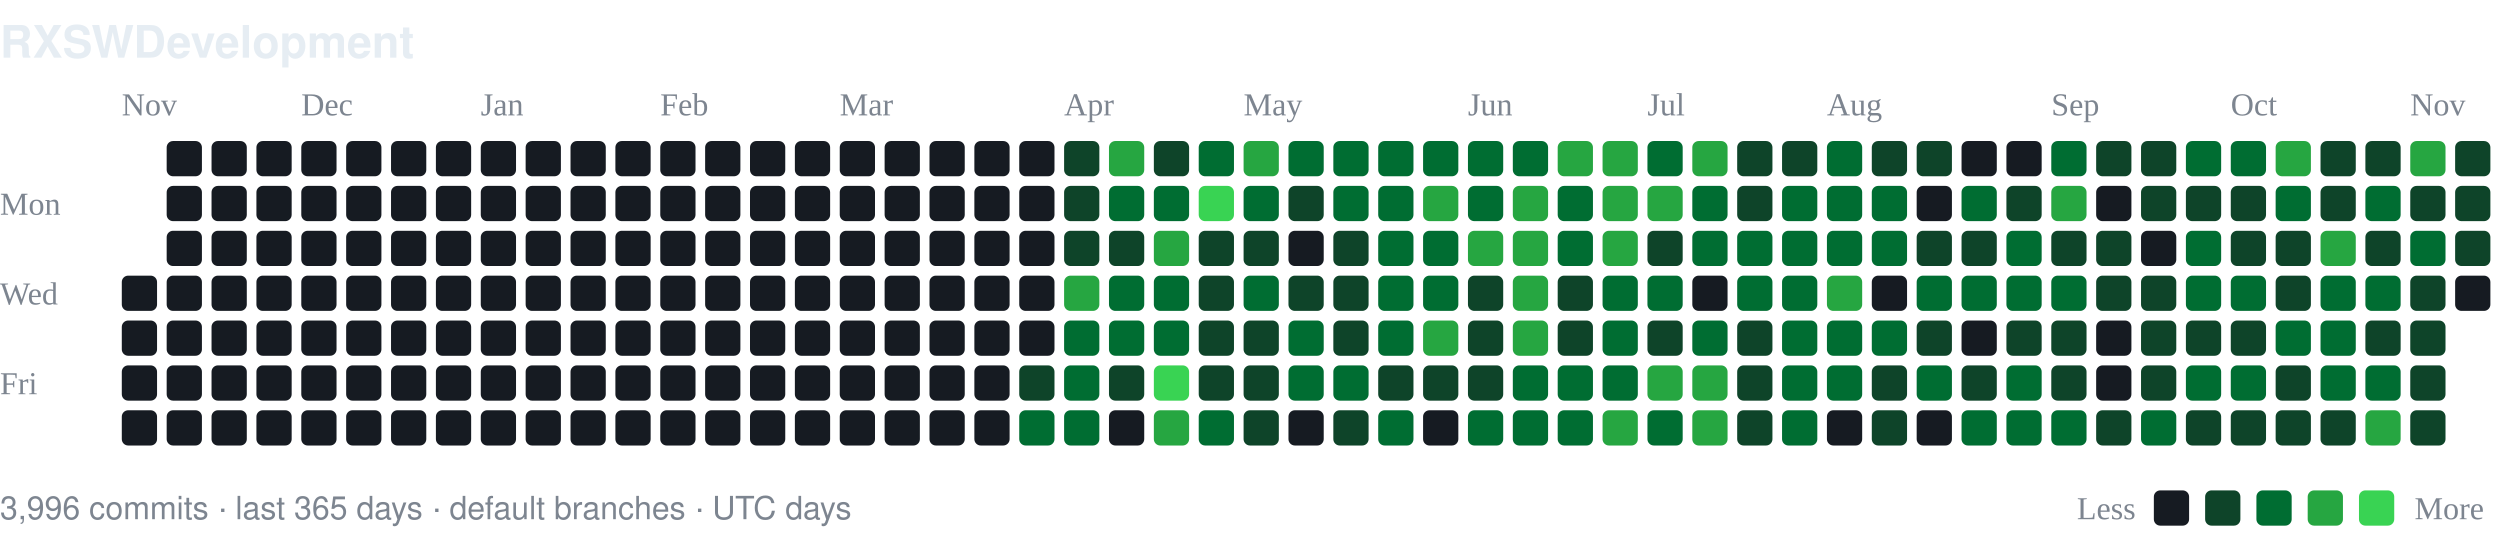
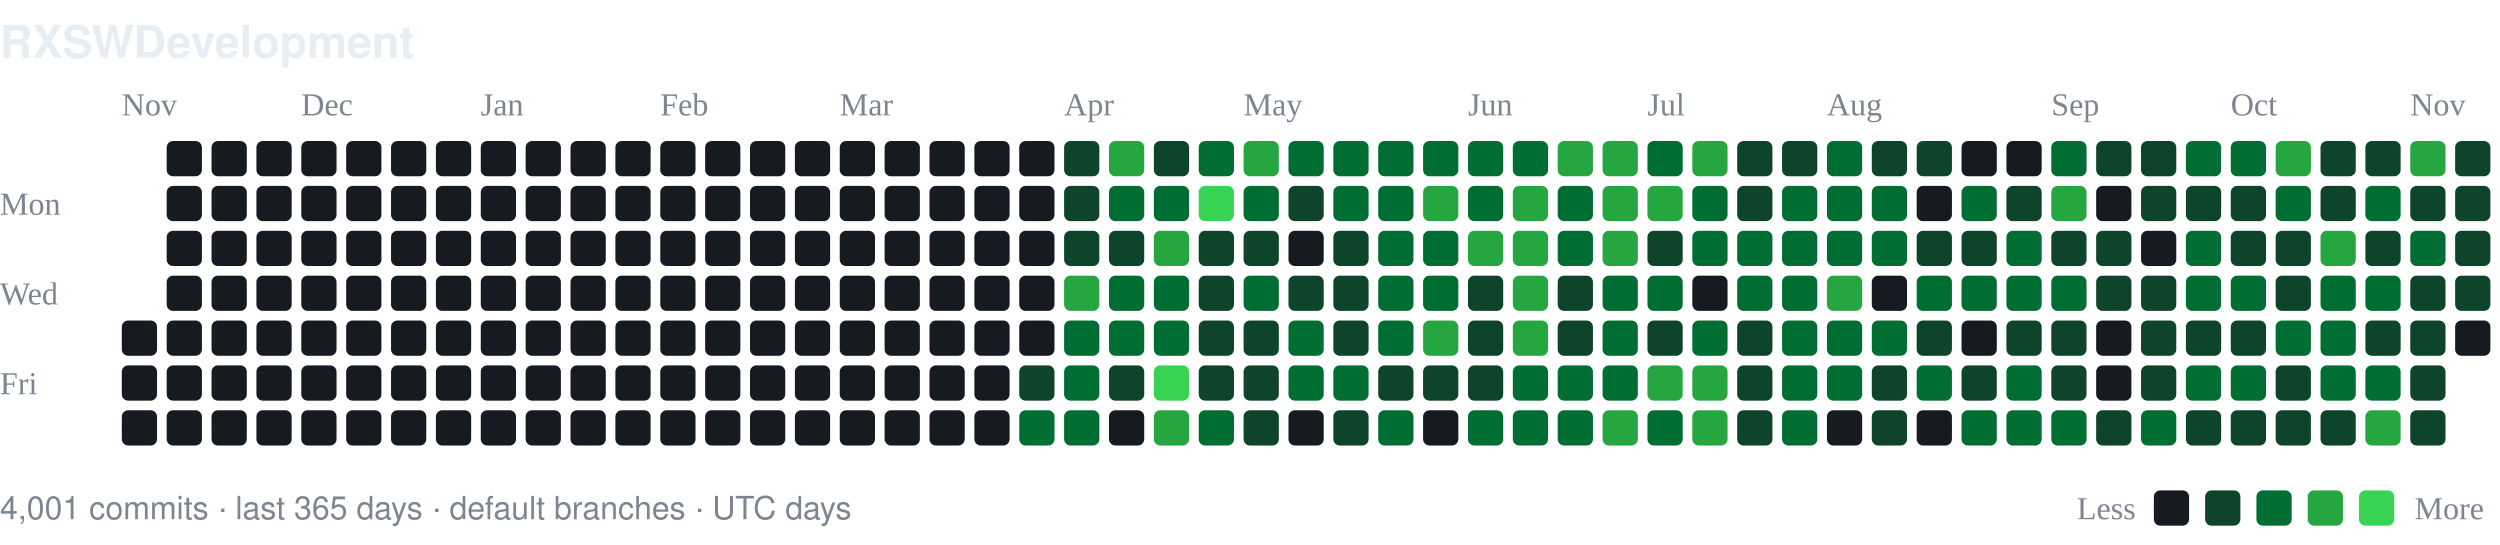
<svg xmlns="http://www.w3.org/2000/svg" width="780" height="170" viewBox="0 0 780 170" role="img">
  <text x="0" y="18" font-size="14" font-weight="600" fill="#e6edf3" font-family="ui-sans-serif,-apple-system,Segoe UI,Helvetica,Arial,sans-serif">RXSWDevelopment</text>
  <text x="0" y="67" font-size="10" fill="#7d8590">Mon</text>
  <text x="0" y="95" font-size="10" fill="#7d8590">Wed</text>
  <text x="0" y="123" font-size="10" fill="#7d8590">Fri</text>
  <text x="38" y="36" font-size="10" fill="#7d8590">Nov</text>
-   <rect x="38" y="86" width="11" height="11" rx="2" fill="#161b22" />
  <rect x="38" y="100" width="11" height="11" rx="2" fill="#161b22" />
  <rect x="38" y="114" width="11" height="11" rx="2" fill="#161b22" />
  <rect x="38" y="128" width="11" height="11" rx="2" fill="#161b22" />
  <rect x="52" y="44" width="11" height="11" rx="2" fill="#161b22" />
  <rect x="52" y="58" width="11" height="11" rx="2" fill="#161b22" />
  <rect x="52" y="72" width="11" height="11" rx="2" fill="#161b22" />
  <rect x="52" y="86" width="11" height="11" rx="2" fill="#161b22" />
  <rect x="52" y="100" width="11" height="11" rx="2" fill="#161b22" />
  <rect x="52" y="114" width="11" height="11" rx="2" fill="#161b22" />
  <rect x="52" y="128" width="11" height="11" rx="2" fill="#161b22" />
  <rect x="66" y="44" width="11" height="11" rx="2" fill="#161b22" />
  <rect x="66" y="58" width="11" height="11" rx="2" fill="#161b22" />
  <rect x="66" y="72" width="11" height="11" rx="2" fill="#161b22" />
  <rect x="66" y="86" width="11" height="11" rx="2" fill="#161b22" />
  <rect x="66" y="100" width="11" height="11" rx="2" fill="#161b22" />
  <rect x="66" y="114" width="11" height="11" rx="2" fill="#161b22" />
  <rect x="66" y="128" width="11" height="11" rx="2" fill="#161b22" />
  <rect x="80" y="44" width="11" height="11" rx="2" fill="#161b22" />
  <rect x="80" y="58" width="11" height="11" rx="2" fill="#161b22" />
  <rect x="80" y="72" width="11" height="11" rx="2" fill="#161b22" />
  <rect x="80" y="86" width="11" height="11" rx="2" fill="#161b22" />
  <rect x="80" y="100" width="11" height="11" rx="2" fill="#161b22" />
  <rect x="80" y="114" width="11" height="11" rx="2" fill="#161b22" />
  <rect x="80" y="128" width="11" height="11" rx="2" fill="#161b22" />
  <text x="94" y="36" font-size="10" fill="#7d8590">Dec</text>
  <rect x="94" y="44" width="11" height="11" rx="2" fill="#161b22" />
  <rect x="94" y="58" width="11" height="11" rx="2" fill="#161b22" />
  <rect x="94" y="72" width="11" height="11" rx="2" fill="#161b22" />
  <rect x="94" y="86" width="11" height="11" rx="2" fill="#161b22" />
  <rect x="94" y="100" width="11" height="11" rx="2" fill="#161b22" />
  <rect x="94" y="114" width="11" height="11" rx="2" fill="#161b22" />
  <rect x="94" y="128" width="11" height="11" rx="2" fill="#161b22" />
  <rect x="108" y="44" width="11" height="11" rx="2" fill="#161b22" />
  <rect x="108" y="58" width="11" height="11" rx="2" fill="#161b22" />
  <rect x="108" y="72" width="11" height="11" rx="2" fill="#161b22" />
  <rect x="108" y="86" width="11" height="11" rx="2" fill="#161b22" />
  <rect x="108" y="100" width="11" height="11" rx="2" fill="#161b22" />
  <rect x="108" y="114" width="11" height="11" rx="2" fill="#161b22" />
  <rect x="108" y="128" width="11" height="11" rx="2" fill="#161b22" />
  <rect x="122" y="44" width="11" height="11" rx="2" fill="#161b22" />
  <rect x="122" y="58" width="11" height="11" rx="2" fill="#161b22" />
  <rect x="122" y="72" width="11" height="11" rx="2" fill="#161b22" />
  <rect x="122" y="86" width="11" height="11" rx="2" fill="#161b22" />
  <rect x="122" y="100" width="11" height="11" rx="2" fill="#161b22" />
  <rect x="122" y="114" width="11" height="11" rx="2" fill="#161b22" />
  <rect x="122" y="128" width="11" height="11" rx="2" fill="#161b22" />
  <rect x="136" y="44" width="11" height="11" rx="2" fill="#161b22" />
  <rect x="136" y="58" width="11" height="11" rx="2" fill="#161b22" />
  <rect x="136" y="72" width="11" height="11" rx="2" fill="#161b22" />
  <rect x="136" y="86" width="11" height="11" rx="2" fill="#161b22" />
  <rect x="136" y="100" width="11" height="11" rx="2" fill="#161b22" />
  <rect x="136" y="114" width="11" height="11" rx="2" fill="#161b22" />
  <rect x="136" y="128" width="11" height="11" rx="2" fill="#161b22" />
  <text x="150" y="36" font-size="10" fill="#7d8590">Jan</text>
  <rect x="150" y="44" width="11" height="11" rx="2" fill="#161b22" />
  <rect x="150" y="58" width="11" height="11" rx="2" fill="#161b22" />
  <rect x="150" y="72" width="11" height="11" rx="2" fill="#161b22" />
  <rect x="150" y="86" width="11" height="11" rx="2" fill="#161b22" />
  <rect x="150" y="100" width="11" height="11" rx="2" fill="#161b22" />
  <rect x="150" y="114" width="11" height="11" rx="2" fill="#161b22" />
  <rect x="150" y="128" width="11" height="11" rx="2" fill="#161b22" />
  <rect x="164" y="44" width="11" height="11" rx="2" fill="#161b22" />
  <rect x="164" y="58" width="11" height="11" rx="2" fill="#161b22" />
  <rect x="164" y="72" width="11" height="11" rx="2" fill="#161b22" />
  <rect x="164" y="86" width="11" height="11" rx="2" fill="#161b22" />
  <rect x="164" y="100" width="11" height="11" rx="2" fill="#161b22" />
  <rect x="164" y="114" width="11" height="11" rx="2" fill="#161b22" />
  <rect x="164" y="128" width="11" height="11" rx="2" fill="#161b22" />
  <rect x="178" y="44" width="11" height="11" rx="2" fill="#161b22" />
  <rect x="178" y="58" width="11" height="11" rx="2" fill="#161b22" />
  <rect x="178" y="72" width="11" height="11" rx="2" fill="#161b22" />
  <rect x="178" y="86" width="11" height="11" rx="2" fill="#161b22" />
  <rect x="178" y="100" width="11" height="11" rx="2" fill="#161b22" />
  <rect x="178" y="114" width="11" height="11" rx="2" fill="#161b22" />
  <rect x="178" y="128" width="11" height="11" rx="2" fill="#161b22" />
  <rect x="192" y="44" width="11" height="11" rx="2" fill="#161b22" />
  <rect x="192" y="58" width="11" height="11" rx="2" fill="#161b22" />
  <rect x="192" y="72" width="11" height="11" rx="2" fill="#161b22" />
  <rect x="192" y="86" width="11" height="11" rx="2" fill="#161b22" />
  <rect x="192" y="100" width="11" height="11" rx="2" fill="#161b22" />
  <rect x="192" y="114" width="11" height="11" rx="2" fill="#161b22" />
  <rect x="192" y="128" width="11" height="11" rx="2" fill="#161b22" />
  <text x="206" y="36" font-size="10" fill="#7d8590">Feb</text>
  <rect x="206" y="44" width="11" height="11" rx="2" fill="#161b22" />
  <rect x="206" y="58" width="11" height="11" rx="2" fill="#161b22" />
  <rect x="206" y="72" width="11" height="11" rx="2" fill="#161b22" />
  <rect x="206" y="86" width="11" height="11" rx="2" fill="#161b22" />
  <rect x="206" y="100" width="11" height="11" rx="2" fill="#161b22" />
  <rect x="206" y="114" width="11" height="11" rx="2" fill="#161b22" />
  <rect x="206" y="128" width="11" height="11" rx="2" fill="#161b22" />
  <rect x="220" y="44" width="11" height="11" rx="2" fill="#161b22" />
  <rect x="220" y="58" width="11" height="11" rx="2" fill="#161b22" />
  <rect x="220" y="72" width="11" height="11" rx="2" fill="#161b22" />
  <rect x="220" y="86" width="11" height="11" rx="2" fill="#161b22" />
  <rect x="220" y="100" width="11" height="11" rx="2" fill="#161b22" />
  <rect x="220" y="114" width="11" height="11" rx="2" fill="#161b22" />
  <rect x="220" y="128" width="11" height="11" rx="2" fill="#161b22" />
  <rect x="234" y="44" width="11" height="11" rx="2" fill="#161b22" />
  <rect x="234" y="58" width="11" height="11" rx="2" fill="#161b22" />
  <rect x="234" y="72" width="11" height="11" rx="2" fill="#161b22" />
  <rect x="234" y="86" width="11" height="11" rx="2" fill="#161b22" />
  <rect x="234" y="100" width="11" height="11" rx="2" fill="#161b22" />
  <rect x="234" y="114" width="11" height="11" rx="2" fill="#161b22" />
  <rect x="234" y="128" width="11" height="11" rx="2" fill="#161b22" />
  <rect x="248" y="44" width="11" height="11" rx="2" fill="#161b22" />
  <rect x="248" y="58" width="11" height="11" rx="2" fill="#161b22" />
  <rect x="248" y="72" width="11" height="11" rx="2" fill="#161b22" />
  <rect x="248" y="86" width="11" height="11" rx="2" fill="#161b22" />
  <rect x="248" y="100" width="11" height="11" rx="2" fill="#161b22" />
  <rect x="248" y="114" width="11" height="11" rx="2" fill="#161b22" />
  <rect x="248" y="128" width="11" height="11" rx="2" fill="#161b22" />
  <text x="262" y="36" font-size="10" fill="#7d8590">Mar</text>
  <rect x="262" y="44" width="11" height="11" rx="2" fill="#161b22" />
  <rect x="262" y="58" width="11" height="11" rx="2" fill="#161b22" />
  <rect x="262" y="72" width="11" height="11" rx="2" fill="#161b22" />
  <rect x="262" y="86" width="11" height="11" rx="2" fill="#161b22" />
  <rect x="262" y="100" width="11" height="11" rx="2" fill="#161b22" />
  <rect x="262" y="114" width="11" height="11" rx="2" fill="#161b22" />
  <rect x="262" y="128" width="11" height="11" rx="2" fill="#161b22" />
  <rect x="276" y="44" width="11" height="11" rx="2" fill="#161b22" />
  <rect x="276" y="58" width="11" height="11" rx="2" fill="#161b22" />
  <rect x="276" y="72" width="11" height="11" rx="2" fill="#161b22" />
  <rect x="276" y="86" width="11" height="11" rx="2" fill="#161b22" />
  <rect x="276" y="100" width="11" height="11" rx="2" fill="#161b22" />
  <rect x="276" y="114" width="11" height="11" rx="2" fill="#161b22" />
  <rect x="276" y="128" width="11" height="11" rx="2" fill="#161b22" />
  <rect x="290" y="44" width="11" height="11" rx="2" fill="#161b22" />
  <rect x="290" y="58" width="11" height="11" rx="2" fill="#161b22" />
  <rect x="290" y="72" width="11" height="11" rx="2" fill="#161b22" />
  <rect x="290" y="86" width="11" height="11" rx="2" fill="#161b22" />
  <rect x="290" y="100" width="11" height="11" rx="2" fill="#161b22" />
  <rect x="290" y="114" width="11" height="11" rx="2" fill="#161b22" />
  <rect x="290" y="128" width="11" height="11" rx="2" fill="#161b22" />
  <rect x="304" y="44" width="11" height="11" rx="2" fill="#161b22" />
  <rect x="304" y="58" width="11" height="11" rx="2" fill="#161b22" />
  <rect x="304" y="72" width="11" height="11" rx="2" fill="#161b22" />
  <rect x="304" y="86" width="11" height="11" rx="2" fill="#161b22" />
  <rect x="304" y="100" width="11" height="11" rx="2" fill="#161b22" />
  <rect x="304" y="114" width="11" height="11" rx="2" fill="#161b22" />
  <rect x="304" y="128" width="11" height="11" rx="2" fill="#161b22" />
  <rect x="318" y="44" width="11" height="11" rx="2" fill="#161b22" />
  <rect x="318" y="58" width="11" height="11" rx="2" fill="#161b22" />
  <rect x="318" y="72" width="11" height="11" rx="2" fill="#161b22" />
  <rect x="318" y="86" width="11" height="11" rx="2" fill="#161b22" />
  <rect x="318" y="100" width="11" height="11" rx="2" fill="#161b22" />
  <rect x="318" y="114" width="11" height="11" rx="2" fill="#0e4429" />
  <rect x="318" y="128" width="11" height="11" rx="2" fill="#006d32" />
  <text x="332" y="36" font-size="10" fill="#7d8590">Apr</text>
  <rect x="332" y="44" width="11" height="11" rx="2" fill="#0e4429" />
  <rect x="332" y="58" width="11" height="11" rx="2" fill="#0e4429" />
  <rect x="332" y="72" width="11" height="11" rx="2" fill="#0e4429" />
  <rect x="332" y="86" width="11" height="11" rx="2" fill="#26a641" />
  <rect x="332" y="100" width="11" height="11" rx="2" fill="#006d32" />
  <rect x="332" y="114" width="11" height="11" rx="2" fill="#006d32" />
  <rect x="332" y="128" width="11" height="11" rx="2" fill="#006d32" />
  <rect x="346" y="44" width="11" height="11" rx="2" fill="#26a641" />
  <rect x="346" y="58" width="11" height="11" rx="2" fill="#006d32" />
  <rect x="346" y="72" width="11" height="11" rx="2" fill="#0e4429" />
  <rect x="346" y="86" width="11" height="11" rx="2" fill="#006d32" />
  <rect x="346" y="100" width="11" height="11" rx="2" fill="#006d32" />
  <rect x="346" y="114" width="11" height="11" rx="2" fill="#0e4429" />
  <rect x="346" y="128" width="11" height="11" rx="2" fill="#161b22" />
  <rect x="360" y="44" width="11" height="11" rx="2" fill="#0e4429" />
  <rect x="360" y="58" width="11" height="11" rx="2" fill="#006d32" />
  <rect x="360" y="72" width="11" height="11" rx="2" fill="#26a641" />
  <rect x="360" y="86" width="11" height="11" rx="2" fill="#006d32" />
  <rect x="360" y="100" width="11" height="11" rx="2" fill="#006d32" />
  <rect x="360" y="114" width="11" height="11" rx="2" fill="#39d353" />
  <rect x="360" y="128" width="11" height="11" rx="2" fill="#26a641" />
  <rect x="374" y="44" width="11" height="11" rx="2" fill="#006d32" />
  <rect x="374" y="58" width="11" height="11" rx="2" fill="#39d353" />
  <rect x="374" y="72" width="11" height="11" rx="2" fill="#0e4429" />
  <rect x="374" y="86" width="11" height="11" rx="2" fill="#0e4429" />
  <rect x="374" y="100" width="11" height="11" rx="2" fill="#0e4429" />
  <rect x="374" y="114" width="11" height="11" rx="2" fill="#0e4429" />
  <rect x="374" y="128" width="11" height="11" rx="2" fill="#006d32" />
  <text x="388" y="36" font-size="10" fill="#7d8590">May</text>
  <rect x="388" y="44" width="11" height="11" rx="2" fill="#26a641" />
  <rect x="388" y="58" width="11" height="11" rx="2" fill="#006d32" />
  <rect x="388" y="72" width="11" height="11" rx="2" fill="#0e4429" />
  <rect x="388" y="86" width="11" height="11" rx="2" fill="#006d32" />
  <rect x="388" y="100" width="11" height="11" rx="2" fill="#0e4429" />
  <rect x="388" y="114" width="11" height="11" rx="2" fill="#0e4429" />
  <rect x="388" y="128" width="11" height="11" rx="2" fill="#0e4429" />
  <rect x="402" y="44" width="11" height="11" rx="2" fill="#006d32" />
  <rect x="402" y="58" width="11" height="11" rx="2" fill="#0e4429" />
  <rect x="402" y="72" width="11" height="11" rx="2" fill="#161b22" />
  <rect x="402" y="86" width="11" height="11" rx="2" fill="#0e4429" />
  <rect x="402" y="100" width="11" height="11" rx="2" fill="#006d32" />
  <rect x="402" y="114" width="11" height="11" rx="2" fill="#006d32" />
  <rect x="402" y="128" width="11" height="11" rx="2" fill="#161b22" />
  <rect x="416" y="44" width="11" height="11" rx="2" fill="#006d32" />
  <rect x="416" y="58" width="11" height="11" rx="2" fill="#006d32" />
  <rect x="416" y="72" width="11" height="11" rx="2" fill="#0e4429" />
  <rect x="416" y="86" width="11" height="11" rx="2" fill="#0e4429" />
  <rect x="416" y="100" width="11" height="11" rx="2" fill="#0e4429" />
  <rect x="416" y="114" width="11" height="11" rx="2" fill="#006d32" />
  <rect x="416" y="128" width="11" height="11" rx="2" fill="#0e4429" />
  <rect x="430" y="44" width="11" height="11" rx="2" fill="#006d32" />
  <rect x="430" y="58" width="11" height="11" rx="2" fill="#006d32" />
  <rect x="430" y="72" width="11" height="11" rx="2" fill="#006d32" />
  <rect x="430" y="86" width="11" height="11" rx="2" fill="#006d32" />
  <rect x="430" y="100" width="11" height="11" rx="2" fill="#006d32" />
  <rect x="430" y="114" width="11" height="11" rx="2" fill="#0e4429" />
  <rect x="430" y="128" width="11" height="11" rx="2" fill="#006d32" />
  <rect x="444" y="44" width="11" height="11" rx="2" fill="#006d32" />
  <rect x="444" y="58" width="11" height="11" rx="2" fill="#26a641" />
  <rect x="444" y="72" width="11" height="11" rx="2" fill="#006d32" />
  <rect x="444" y="86" width="11" height="11" rx="2" fill="#006d32" />
  <rect x="444" y="100" width="11" height="11" rx="2" fill="#26a641" />
  <rect x="444" y="114" width="11" height="11" rx="2" fill="#0e4429" />
  <rect x="444" y="128" width="11" height="11" rx="2" fill="#161b22" />
  <text x="458" y="36" font-size="10" fill="#7d8590">Jun</text>
  <rect x="458" y="44" width="11" height="11" rx="2" fill="#006d32" />
  <rect x="458" y="58" width="11" height="11" rx="2" fill="#006d32" />
  <rect x="458" y="72" width="11" height="11" rx="2" fill="#26a641" />
  <rect x="458" y="86" width="11" height="11" rx="2" fill="#0e4429" />
  <rect x="458" y="100" width="11" height="11" rx="2" fill="#0e4429" />
  <rect x="458" y="114" width="11" height="11" rx="2" fill="#0e4429" />
  <rect x="458" y="128" width="11" height="11" rx="2" fill="#006d32" />
  <rect x="472" y="44" width="11" height="11" rx="2" fill="#006d32" />
  <rect x="472" y="58" width="11" height="11" rx="2" fill="#26a641" />
  <rect x="472" y="72" width="11" height="11" rx="2" fill="#26a641" />
  <rect x="472" y="86" width="11" height="11" rx="2" fill="#26a641" />
  <rect x="472" y="100" width="11" height="11" rx="2" fill="#26a641" />
  <rect x="472" y="114" width="11" height="11" rx="2" fill="#006d32" />
  <rect x="472" y="128" width="11" height="11" rx="2" fill="#006d32" />
  <rect x="486" y="44" width="11" height="11" rx="2" fill="#26a641" />
  <rect x="486" y="58" width="11" height="11" rx="2" fill="#006d32" />
  <rect x="486" y="72" width="11" height="11" rx="2" fill="#006d32" />
  <rect x="486" y="86" width="11" height="11" rx="2" fill="#0e4429" />
  <rect x="486" y="100" width="11" height="11" rx="2" fill="#0e4429" />
  <rect x="486" y="114" width="11" height="11" rx="2" fill="#006d32" />
  <rect x="486" y="128" width="11" height="11" rx="2" fill="#006d32" />
  <rect x="500" y="44" width="11" height="11" rx="2" fill="#26a641" />
  <rect x="500" y="58" width="11" height="11" rx="2" fill="#26a641" />
  <rect x="500" y="72" width="11" height="11" rx="2" fill="#26a641" />
  <rect x="500" y="86" width="11" height="11" rx="2" fill="#006d32" />
  <rect x="500" y="100" width="11" height="11" rx="2" fill="#006d32" />
  <rect x="500" y="114" width="11" height="11" rx="2" fill="#006d32" />
  <rect x="500" y="128" width="11" height="11" rx="2" fill="#26a641" />
  <text x="514" y="36" font-size="10" fill="#7d8590">Jul</text>
  <rect x="514" y="44" width="11" height="11" rx="2" fill="#006d32" />
  <rect x="514" y="58" width="11" height="11" rx="2" fill="#26a641" />
  <rect x="514" y="72" width="11" height="11" rx="2" fill="#0e4429" />
  <rect x="514" y="86" width="11" height="11" rx="2" fill="#006d32" />
  <rect x="514" y="100" width="11" height="11" rx="2" fill="#0e4429" />
  <rect x="514" y="114" width="11" height="11" rx="2" fill="#26a641" />
  <rect x="514" y="128" width="11" height="11" rx="2" fill="#006d32" />
  <rect x="528" y="44" width="11" height="11" rx="2" fill="#26a641" />
  <rect x="528" y="58" width="11" height="11" rx="2" fill="#006d32" />
  <rect x="528" y="72" width="11" height="11" rx="2" fill="#006d32" />
  <rect x="528" y="86" width="11" height="11" rx="2" fill="#161b22" />
  <rect x="528" y="100" width="11" height="11" rx="2" fill="#006d32" />
  <rect x="528" y="114" width="11" height="11" rx="2" fill="#26a641" />
  <rect x="528" y="128" width="11" height="11" rx="2" fill="#26a641" />
  <rect x="542" y="44" width="11" height="11" rx="2" fill="#0e4429" />
  <rect x="542" y="58" width="11" height="11" rx="2" fill="#0e4429" />
  <rect x="542" y="72" width="11" height="11" rx="2" fill="#006d32" />
  <rect x="542" y="86" width="11" height="11" rx="2" fill="#006d32" />
  <rect x="542" y="100" width="11" height="11" rx="2" fill="#0e4429" />
  <rect x="542" y="114" width="11" height="11" rx="2" fill="#0e4429" />
  <rect x="542" y="128" width="11" height="11" rx="2" fill="#0e4429" />
  <rect x="556" y="44" width="11" height="11" rx="2" fill="#0e4429" />
  <rect x="556" y="58" width="11" height="11" rx="2" fill="#006d32" />
  <rect x="556" y="72" width="11" height="11" rx="2" fill="#006d32" />
  <rect x="556" y="86" width="11" height="11" rx="2" fill="#006d32" />
  <rect x="556" y="100" width="11" height="11" rx="2" fill="#006d32" />
  <rect x="556" y="114" width="11" height="11" rx="2" fill="#006d32" />
  <rect x="556" y="128" width="11" height="11" rx="2" fill="#006d32" />
  <text x="570" y="36" font-size="10" fill="#7d8590">Aug</text>
  <rect x="570" y="44" width="11" height="11" rx="2" fill="#006d32" />
  <rect x="570" y="58" width="11" height="11" rx="2" fill="#006d32" />
  <rect x="570" y="72" width="11" height="11" rx="2" fill="#006d32" />
  <rect x="570" y="86" width="11" height="11" rx="2" fill="#26a641" />
  <rect x="570" y="100" width="11" height="11" rx="2" fill="#006d32" />
  <rect x="570" y="114" width="11" height="11" rx="2" fill="#006d32" />
  <rect x="570" y="128" width="11" height="11" rx="2" fill="#161b22" />
  <rect x="584" y="44" width="11" height="11" rx="2" fill="#0e4429" />
  <rect x="584" y="58" width="11" height="11" rx="2" fill="#006d32" />
  <rect x="584" y="72" width="11" height="11" rx="2" fill="#006d32" />
  <rect x="584" y="86" width="11" height="11" rx="2" fill="#161b22" />
  <rect x="584" y="100" width="11" height="11" rx="2" fill="#006d32" />
  <rect x="584" y="114" width="11" height="11" rx="2" fill="#0e4429" />
  <rect x="584" y="128" width="11" height="11" rx="2" fill="#0e4429" />
  <rect x="598" y="44" width="11" height="11" rx="2" fill="#0e4429" />
  <rect x="598" y="58" width="11" height="11" rx="2" fill="#161b22" />
  <rect x="598" y="72" width="11" height="11" rx="2" fill="#0e4429" />
  <rect x="598" y="86" width="11" height="11" rx="2" fill="#006d32" />
  <rect x="598" y="100" width="11" height="11" rx="2" fill="#0e4429" />
  <rect x="598" y="114" width="11" height="11" rx="2" fill="#006d32" />
  <rect x="598" y="128" width="11" height="11" rx="2" fill="#161b22" />
  <rect x="612" y="44" width="11" height="11" rx="2" fill="#161b22" />
  <rect x="612" y="58" width="11" height="11" rx="2" fill="#006d32" />
  <rect x="612" y="72" width="11" height="11" rx="2" fill="#0e4429" />
  <rect x="612" y="86" width="11" height="11" rx="2" fill="#006d32" />
  <rect x="612" y="100" width="11" height="11" rx="2" fill="#161b22" />
  <rect x="612" y="114" width="11" height="11" rx="2" fill="#0e4429" />
  <rect x="612" y="128" width="11" height="11" rx="2" fill="#006d32" />
  <rect x="626" y="44" width="11" height="11" rx="2" fill="#161b22" />
  <rect x="626" y="58" width="11" height="11" rx="2" fill="#0e4429" />
  <rect x="626" y="72" width="11" height="11" rx="2" fill="#006d32" />
  <rect x="626" y="86" width="11" height="11" rx="2" fill="#006d32" />
  <rect x="626" y="100" width="11" height="11" rx="2" fill="#0e4429" />
  <rect x="626" y="114" width="11" height="11" rx="2" fill="#006d32" />
  <rect x="626" y="128" width="11" height="11" rx="2" fill="#006d32" />
  <text x="640" y="36" font-size="10" fill="#7d8590">Sep</text>
  <rect x="640" y="44" width="11" height="11" rx="2" fill="#006d32" />
  <rect x="640" y="58" width="11" height="11" rx="2" fill="#26a641" />
  <rect x="640" y="72" width="11" height="11" rx="2" fill="#0e4429" />
  <rect x="640" y="86" width="11" height="11" rx="2" fill="#006d32" />
  <rect x="640" y="100" width="11" height="11" rx="2" fill="#0e4429" />
  <rect x="640" y="114" width="11" height="11" rx="2" fill="#0e4429" />
  <rect x="640" y="128" width="11" height="11" rx="2" fill="#006d32" />
  <rect x="654" y="44" width="11" height="11" rx="2" fill="#0e4429" />
  <rect x="654" y="58" width="11" height="11" rx="2" fill="#161b22" />
  <rect x="654" y="72" width="11" height="11" rx="2" fill="#0e4429" />
  <rect x="654" y="86" width="11" height="11" rx="2" fill="#0e4429" />
  <rect x="654" y="100" width="11" height="11" rx="2" fill="#161b22" />
  <rect x="654" y="114" width="11" height="11" rx="2" fill="#161b22" />
  <rect x="654" y="128" width="11" height="11" rx="2" fill="#0e4429" />
  <rect x="668" y="44" width="11" height="11" rx="2" fill="#0e4429" />
  <rect x="668" y="58" width="11" height="11" rx="2" fill="#0e4429" />
  <rect x="668" y="72" width="11" height="11" rx="2" fill="#161b22" />
  <rect x="668" y="86" width="11" height="11" rx="2" fill="#0e4429" />
  <rect x="668" y="100" width="11" height="11" rx="2" fill="#0e4429" />
  <rect x="668" y="114" width="11" height="11" rx="2" fill="#0e4429" />
  <rect x="668" y="128" width="11" height="11" rx="2" fill="#006d32" />
  <rect x="682" y="44" width="11" height="11" rx="2" fill="#006d32" />
  <rect x="682" y="58" width="11" height="11" rx="2" fill="#0e4429" />
  <rect x="682" y="72" width="11" height="11" rx="2" fill="#006d32" />
  <rect x="682" y="86" width="11" height="11" rx="2" fill="#006d32" />
  <rect x="682" y="100" width="11" height="11" rx="2" fill="#0e4429" />
  <rect x="682" y="114" width="11" height="11" rx="2" fill="#006d32" />
  <rect x="682" y="128" width="11" height="11" rx="2" fill="#0e4429" />
  <text x="696" y="36" font-size="10" fill="#7d8590">Oct</text>
  <rect x="696" y="44" width="11" height="11" rx="2" fill="#006d32" />
  <rect x="696" y="58" width="11" height="11" rx="2" fill="#0e4429" />
  <rect x="696" y="72" width="11" height="11" rx="2" fill="#0e4429" />
  <rect x="696" y="86" width="11" height="11" rx="2" fill="#006d32" />
  <rect x="696" y="100" width="11" height="11" rx="2" fill="#0e4429" />
  <rect x="696" y="114" width="11" height="11" rx="2" fill="#006d32" />
  <rect x="696" y="128" width="11" height="11" rx="2" fill="#0e4429" />
  <rect x="710" y="44" width="11" height="11" rx="2" fill="#26a641" />
  <rect x="710" y="58" width="11" height="11" rx="2" fill="#006d32" />
  <rect x="710" y="72" width="11" height="11" rx="2" fill="#0e4429" />
  <rect x="710" y="86" width="11" height="11" rx="2" fill="#0e4429" />
  <rect x="710" y="100" width="11" height="11" rx="2" fill="#006d32" />
  <rect x="710" y="114" width="11" height="11" rx="2" fill="#0e4429" />
  <rect x="710" y="128" width="11" height="11" rx="2" fill="#0e4429" />
  <rect x="724" y="44" width="11" height="11" rx="2" fill="#0e4429" />
  <rect x="724" y="58" width="11" height="11" rx="2" fill="#0e4429" />
  <rect x="724" y="72" width="11" height="11" rx="2" fill="#26a641" />
  <rect x="724" y="86" width="11" height="11" rx="2" fill="#006d32" />
  <rect x="724" y="100" width="11" height="11" rx="2" fill="#006d32" />
  <rect x="724" y="114" width="11" height="11" rx="2" fill="#006d32" />
  <rect x="724" y="128" width="11" height="11" rx="2" fill="#0e4429" />
  <rect x="738" y="44" width="11" height="11" rx="2" fill="#0e4429" />
  <rect x="738" y="58" width="11" height="11" rx="2" fill="#006d32" />
  <rect x="738" y="72" width="11" height="11" rx="2" fill="#0e4429" />
  <rect x="738" y="86" width="11" height="11" rx="2" fill="#006d32" />
  <rect x="738" y="100" width="11" height="11" rx="2" fill="#0e4429" />
  <rect x="738" y="114" width="11" height="11" rx="2" fill="#006d32" />
  <rect x="738" y="128" width="11" height="11" rx="2" fill="#26a641" />
  <text x="752" y="36" font-size="10" fill="#7d8590">Nov</text>
  <rect x="752" y="44" width="11" height="11" rx="2" fill="#26a641" />
  <rect x="752" y="58" width="11" height="11" rx="2" fill="#0e4429" />
  <rect x="752" y="72" width="11" height="11" rx="2" fill="#006d32" />
  <rect x="752" y="86" width="11" height="11" rx="2" fill="#0e4429" />
  <rect x="752" y="100" width="11" height="11" rx="2" fill="#0e4429" />
  <rect x="752" y="114" width="11" height="11" rx="2" fill="#0e4429" />
  <rect x="752" y="128" width="11" height="11" rx="2" fill="#0e4429" />
  <rect x="766" y="44" width="11" height="11" rx="2" fill="#0e4429" />
  <rect x="766" y="58" width="11" height="11" rx="2" fill="#0e4429" />
  <rect x="766" y="72" width="11" height="11" rx="2" fill="#0e4429" />
-   <rect x="766" y="86" width="11" height="11" rx="2" fill="#161b22" />
+   <rect x="766" y="86" width="11" height="11" rx="2" fill="#0e4429" />
+   <rect x="766" y="100" width="11" height="11" rx="2" fill="#161b22" />
  <text x="648" y="162" font-size="10" fill="#7d8590">Less</text>
  <rect x="672" y="153" width="11" height="11" rx="2" fill="#161b22" />
  <rect x="688" y="153" width="11" height="11" rx="2" fill="#0e4429" />
  <rect x="704" y="153" width="11" height="11" rx="2" fill="#006d32" />
  <rect x="720" y="153" width="11" height="11" rx="2" fill="#26a641" />
  <rect x="736" y="153" width="11" height="11" rx="2" fill="#39d353" />
  <text x="775" y="162" font-size="10" fill="#7d8590" text-anchor="end">More</text>
-   <text x="0" y="162" font-size="10" fill="#7d8590" font-family="ui-sans-serif,-apple-system,Segoe UI,Helvetica,Arial,sans-serif">3,996 commits · last 365 days · default branches · UTC days</text>
+   <text x="0" y="162" font-size="10" fill="#7d8590" font-family="ui-sans-serif,-apple-system,Segoe UI,Helvetica,Arial,sans-serif">4,001 commits · last 365 days · default branches · UTC days</text>
</svg>
